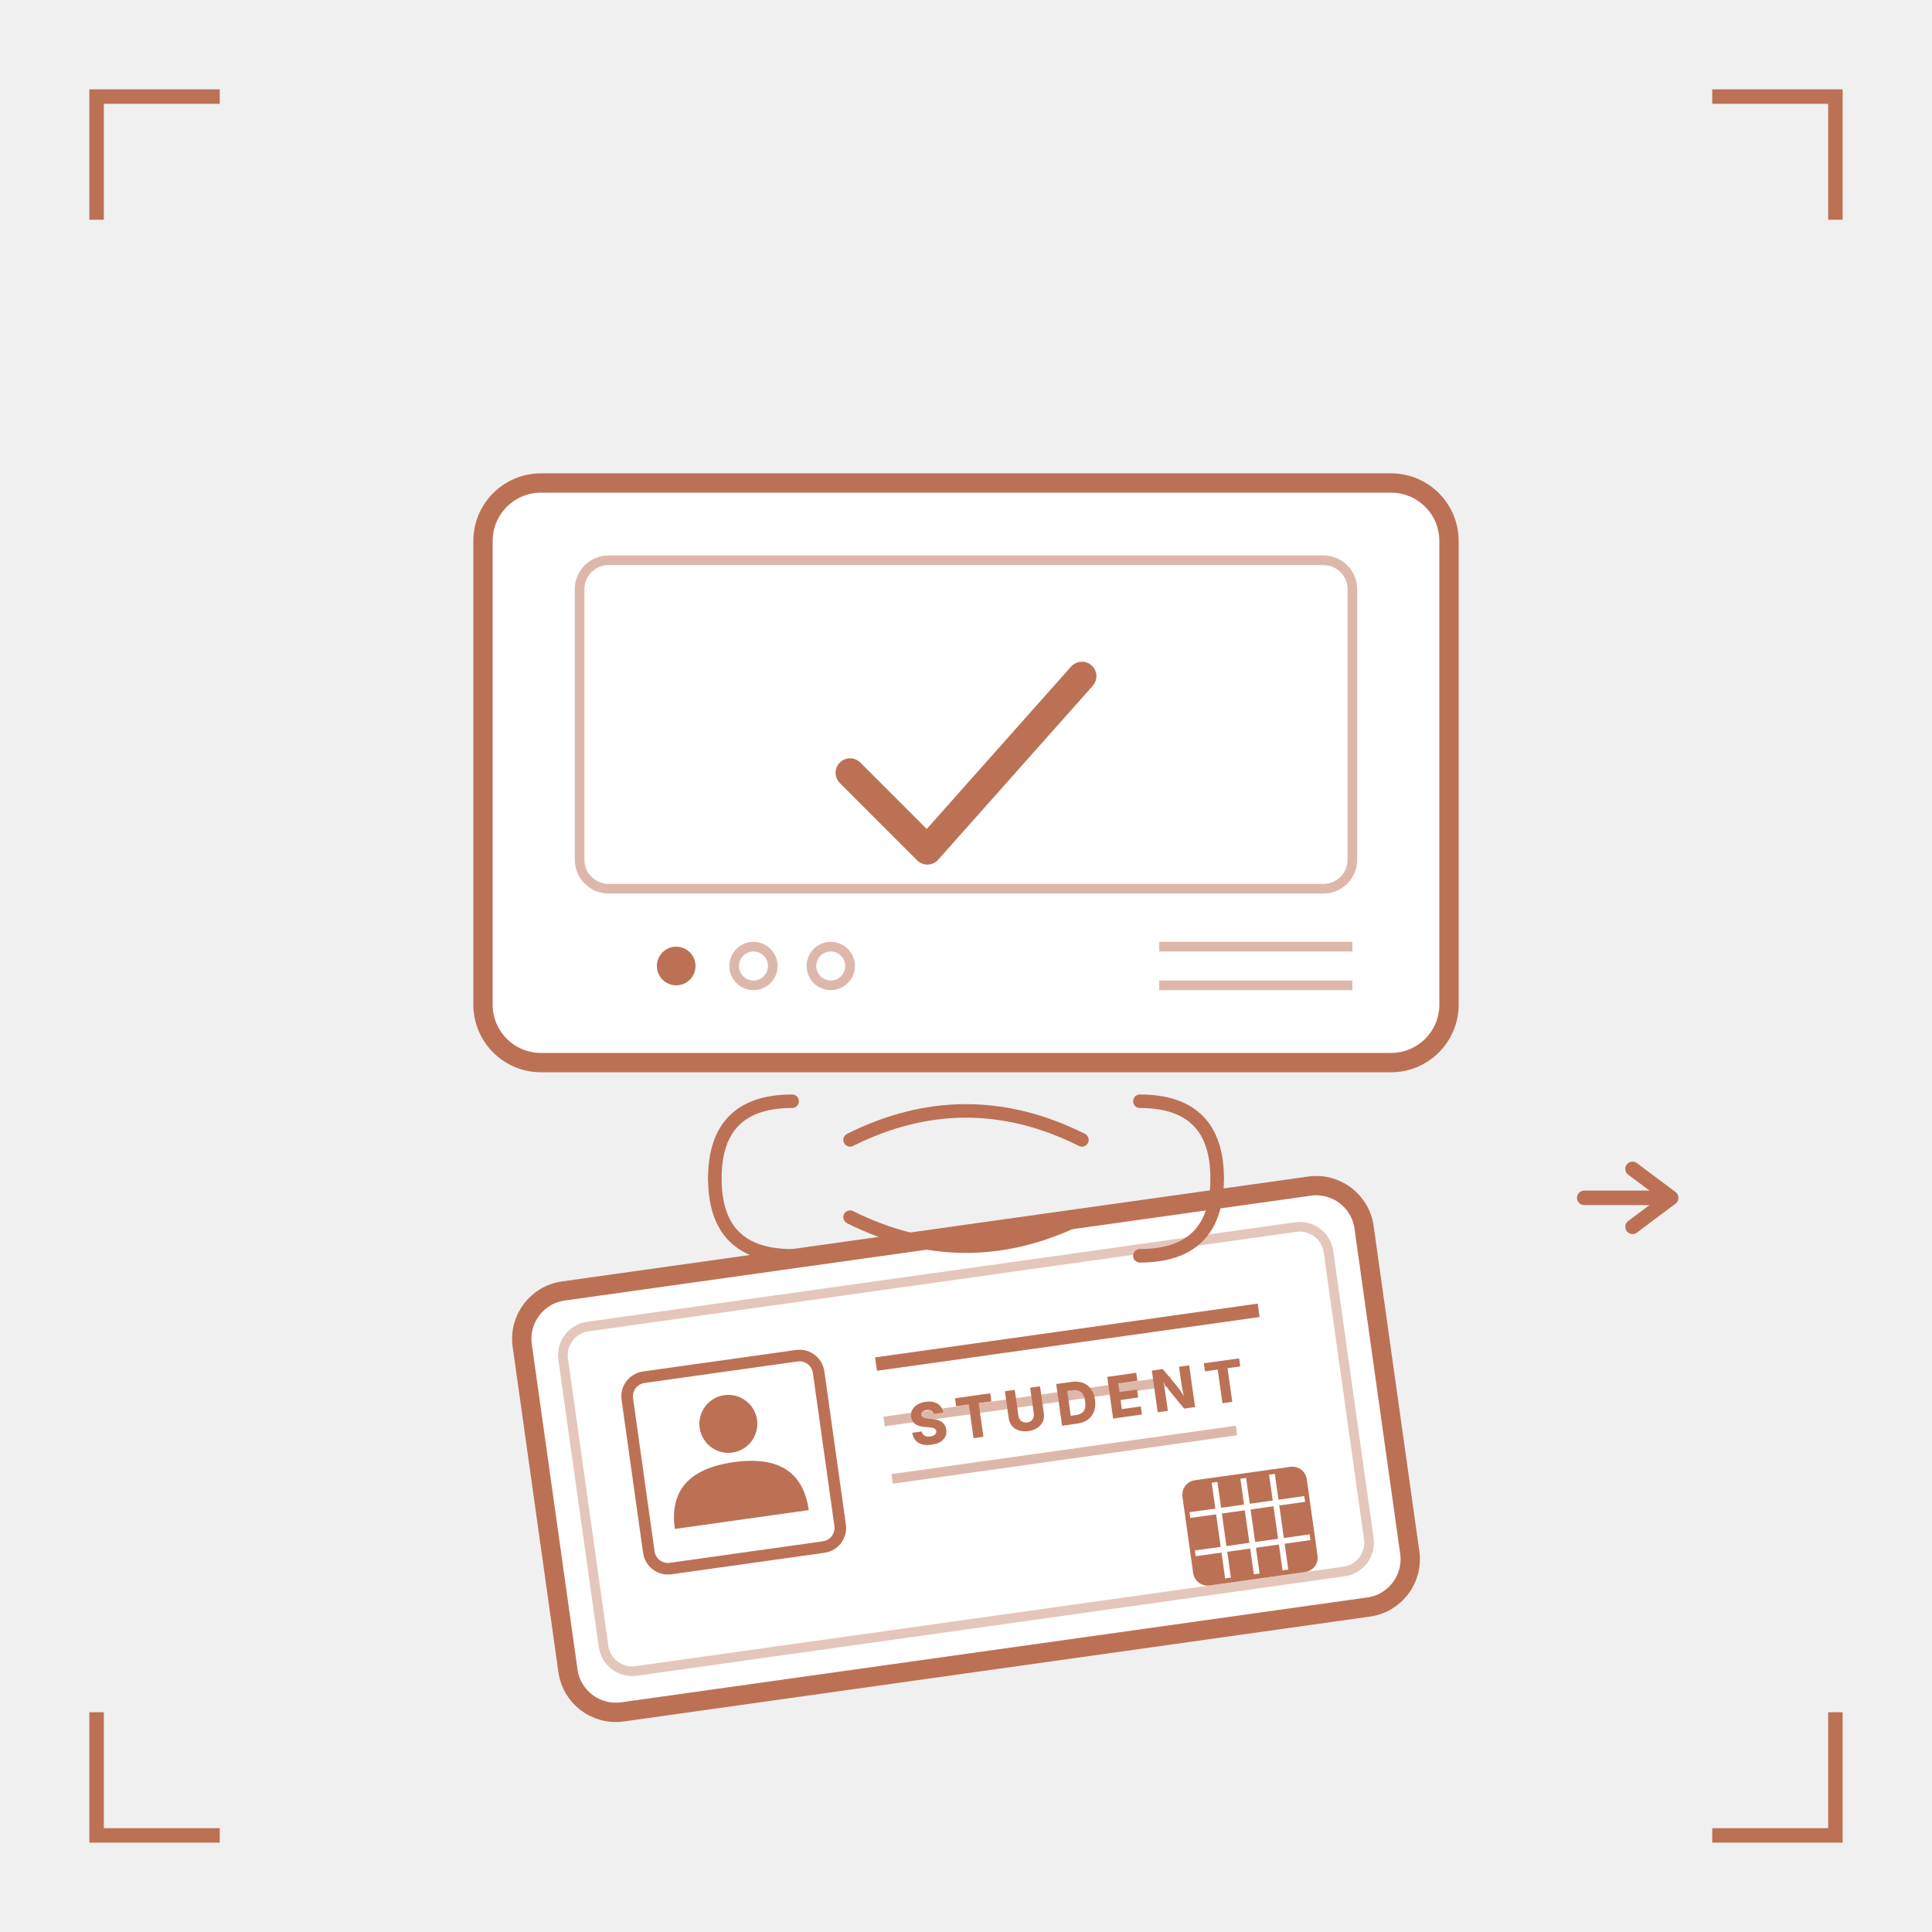
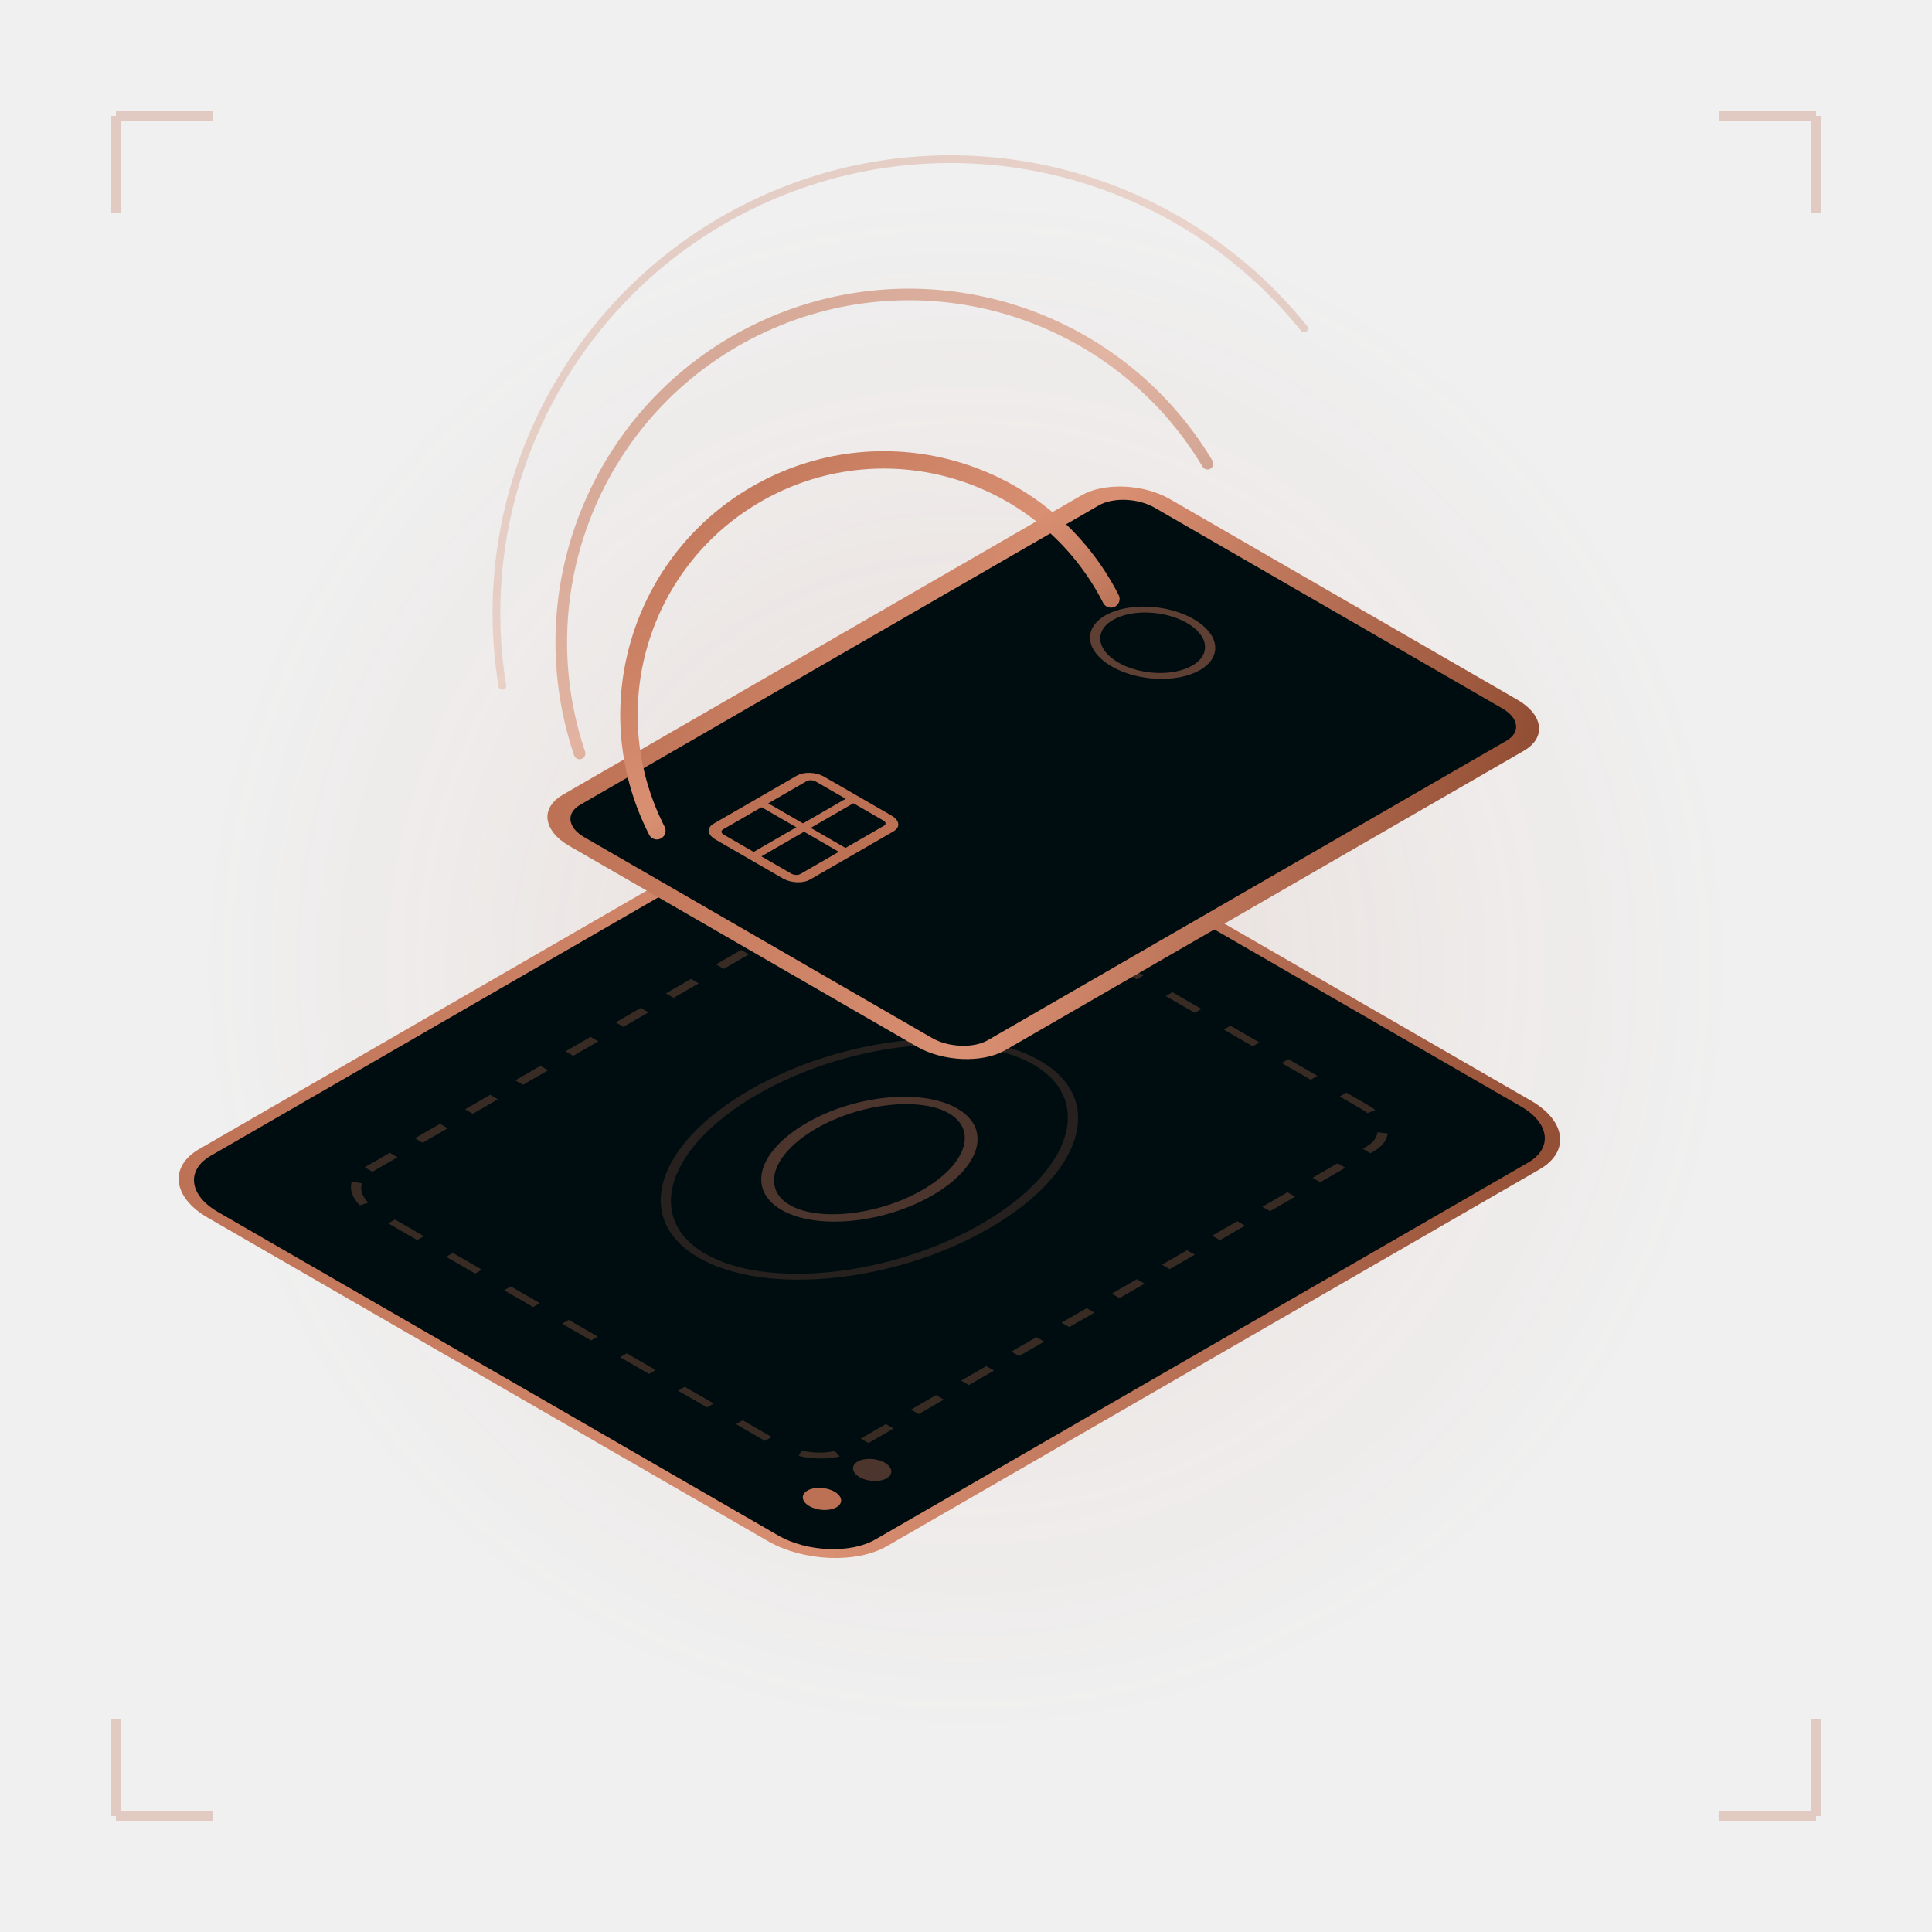
<svg xmlns="http://www.w3.org/2000/svg" width="200" height="200" viewBox="0 0 200 200" fill="none">
-   <path d="M10 10 L10 22 M10 10 L22 10" stroke="#bc7155" stroke-width="1.5" stroke-linecap="square" />
-   <path d="M190 10 L190 22 M190 10 L178 10" stroke="#bc7155" stroke-width="1.5" stroke-linecap="square" />
-   <path d="M10 190 L10 178 M10 190 L22 190" stroke="#bc7155" stroke-width="1.5" stroke-linecap="square" />
-   <path d="M190 190 L190 178 M190 190 L178 190" stroke="#bc7155" stroke-width="1.5" stroke-linecap="square" />
-   <g transform="translate(100, 80)">
-     <rect x="-50" y="-30" width="100" height="60" rx="6" fill="#ffffff" stroke="#bc7155" stroke-width="2" />
-     <rect x="-40" y="-22" width="80" height="34" rx="3" fill="none" stroke="#bc7155" stroke-width="1" opacity="0.5" />
-     <path d="M-12 0 L-4 8 L12 -10" stroke="#bc7155" stroke-width="3" stroke-linecap="round" stroke-linejoin="round" fill="none" />
-     <circle cx="-30" cy="20" r="2" fill="#bc7155" />
-     <circle cx="-22" cy="20" r="2" fill="none" stroke="#bc7155" stroke-width="1" opacity="0.5" />
-     <circle cx="-14" cy="20" r="2" fill="none" stroke="#bc7155" stroke-width="1" opacity="0.5" />
-     <line x1="20" y1="18" x2="40" y2="18" stroke="#bc7155" stroke-width="1" opacity="0.5" />
-     <line x1="20" y1="22" x2="40" y2="22" stroke="#bc7155" stroke-width="1" opacity="0.5" />
-     <line x1="-40" y1="30" x2="40" y2="30" stroke="#bc7155" stroke-width="1" stroke-dasharray="3 2" opacity="0.5" />
+   <defs>
+     <linearGradient id="sienna-gradient" x1="0%" y1="0%" x2="100%" y2="100%">
+       <stop offset="0%" stop-color="#bc7155" />
+       <stop offset="50%" stop-color="#d98f72" />
+       <stop offset="100%" stop-color="#914d33" />
+     </linearGradient>
+     <radialGradient id="glow-bg" cx="50%" cy="50%" r="50%">
+       <stop offset="0%" stop-color="#bc7155" stop-opacity="0.14" />
+       <stop offset="100%" stop-color="#bc7155" stop-opacity="0" />
+     </radialGradient>
+   </defs>
+   <g stroke="#bc7155" stroke-width="1" opacity="0.3">
+     <path d="M12 12 L12 22 M12 12 L22 12" />
+     <path d="M188 12 L188 22 M188 12 L178 12" />
+     <path d="M12 188 L12 178 M12 188 L22 188" />
+     <path d="M188 188 L188 178 M188 188 L178 188" />
  </g>
-   <g transform="translate(100, 150) rotate(-8)">
-     <rect x="-44" y="-22" width="88" height="44" rx="5" fill="#ffffff" stroke="#bc7155" stroke-width="2" />
-     <rect x="-40" y="-18" width="80" height="36" rx="3" fill="none" stroke="#bc7155" stroke-width="1" opacity="0.4" />
-     <rect x="-34" y="-12" width="20" height="20" rx="2" fill="none" stroke="#bc7155" stroke-width="1.2" />
-     <circle cx="-24" cy="-6" r="3" fill="#bc7155" />
-     <path d="M-31 4 Q-31 -2 -24 -2 Q-17 -2 -17 4 Z" fill="#bc7155" />
-     <line x1="-8" y1="-10" x2="32" y2="-10" stroke="#bc7155" stroke-width="1.4" />
-     <line x1="-8" y1="-4" x2="22" y2="-4" stroke="#bc7155" stroke-width="1" opacity="0.5" />
-     <line x1="-8" y1="2" x2="28" y2="2" stroke="#bc7155" stroke-width="1" opacity="0.5" />
-     <text x="12" y="-1" text-anchor="middle" font-family="Inter, sans-serif" font-size="6" font-weight="800" fill="#bc7155" letter-spacing="1">STUDENT</text>
-     <g transform="translate(28, 12)">
-       <rect x="-6" y="-5" width="12" height="10" rx="1" fill="#bc7155" stroke="#bc7155" stroke-width="1" />
-       <line x1="-3" y1="-5" x2="-3" y2="5" stroke="#ffffff" stroke-width="0.6" />
-       <line x1="0" y1="-5" x2="0" y2="5" stroke="#ffffff" stroke-width="0.6" />
-       <line x1="3" y1="-5" x2="3" y2="5" stroke="#ffffff" stroke-width="0.6" />
-       <line x1="-6" y1="-2" x2="6" y2="-2" stroke="#ffffff" stroke-width="0.6" />
-       <line x1="-6" y1="2" x2="6" y2="2" stroke="#ffffff" stroke-width="0.6" />
+   <circle cx="100" cy="100" r="80" fill="url(#glow-bg)" />
+   <g transform="translate(90, 120) rotate(-30) skewX(30)">
+     <rect x="-45" y="-35" width="90" height="70" rx="6" fill="#000d10" stroke="url(#sienna-gradient)" stroke-width="1.2" />
+     <rect x="-35" y="-25" width="70" height="50" rx="4" fill="none" stroke="#bc7155" stroke-width="0.8" stroke-dasharray="3 3" opacity="0.3" />
+     <ellipse cx="0" cy="0" rx="20" ry="12" stroke="#bc7155" stroke-width="0.8" opacity="0.2" fill="none" />
+     <ellipse cx="0" cy="0" rx="10" ry="6" stroke="#bc7155" stroke-width="1" opacity="0.4" fill="none" />
+     <circle cx="-38" cy="28" r="1.5" fill="#bc7155" />
+     <circle cx="-32" cy="28" r="1.5" fill="#bc7155" opacity="0.4" />
+   </g>
+   <g transform="translate(108, 80) rotate(-30) skewX(30)">
+     <rect x="-35" y="-22" width="70" height="44" rx="4" fill="#000d10" stroke="url(#sienna-gradient)" stroke-width="1.8" />
+     <g stroke="#bc7155" stroke-width="0.8" fill="none">
+       <rect x="-26" y="-12" width="12" height="9" rx="1" stroke-width="1" />
+       <line x1="-20" y1="-12" x2="-20" y2="-3" />
+       <line x1="-26" y1="-7.5" x2="-14" y2="-7.5" />
    </g>
+     <g stroke="url(#sienna-gradient)" stroke-linecap="round">
+       <line x1="-8" y1="-10" x2="24" y2="-10" stroke-width="1.2" opacity="0.7" />
+       <line x1="-8" y1="-5" x2="16" y2="-5" stroke-width="0.8" opacity="0.4" />
+       <line x1="-26" y1="8" x2="24" y2="8" stroke-width="1" stroke-dasharray="2 3" opacity="0.3" />
+     </g>
+     <circle cx="20" cy="-6" r="4.5" fill="none" stroke="#bc7155" stroke-width="0.8" opacity="0.5" />
  </g>
-   <g transform="translate(100, 122)">
-     <path d="M-26 0 Q-26 -8 -18 -8" stroke="#bc7155" stroke-width="1.4" stroke-linecap="round" fill="none" />
-     <path d="M-26 0 Q-26 8 -18 8" stroke="#bc7155" stroke-width="1.4" stroke-linecap="round" fill="none" />
-     <path d="M-12 -4 Q0 -10 12 -4" stroke="#bc7155" stroke-width="1.4" stroke-linecap="round" fill="none" />
-     <path d="M-12 4 Q0 10 12 4" stroke="#bc7155" stroke-width="1.4" stroke-linecap="round" fill="none" />
-     <path d="M26 0 Q26 -8 18 -8" stroke="#bc7155" stroke-width="1.4" stroke-linecap="round" fill="none" />
-     <path d="M26 0 Q26 8 18 8" stroke="#bc7155" stroke-width="1.4" stroke-linecap="round" fill="none" />
-   </g>
-   <g transform="translate(168, 124)">
-     <line x1="-4" y1="0" x2="4" y2="0" stroke="#bc7155" stroke-width="1.5" stroke-linecap="round" />
-     <path d="M1 -3 L5 0 L1 3" stroke="#bc7155" stroke-width="1.5" stroke-linecap="round" stroke-linejoin="round" fill="none" />
+   <g stroke="url(#sienna-gradient)" stroke-linecap="round" fill="none">
+     <path d="M 68 86 A 25 25 0 0 1 115 62" stroke-width="1.8" />
+     <path d="M 60 78 A 36 36 0 0 1 125 48" stroke-width="1.2" opacity="0.6" />
+     <path d="M 52 71 A 47 47 0 0 1 135 34" stroke-width="0.8" opacity="0.3" />
  </g>
</svg>
